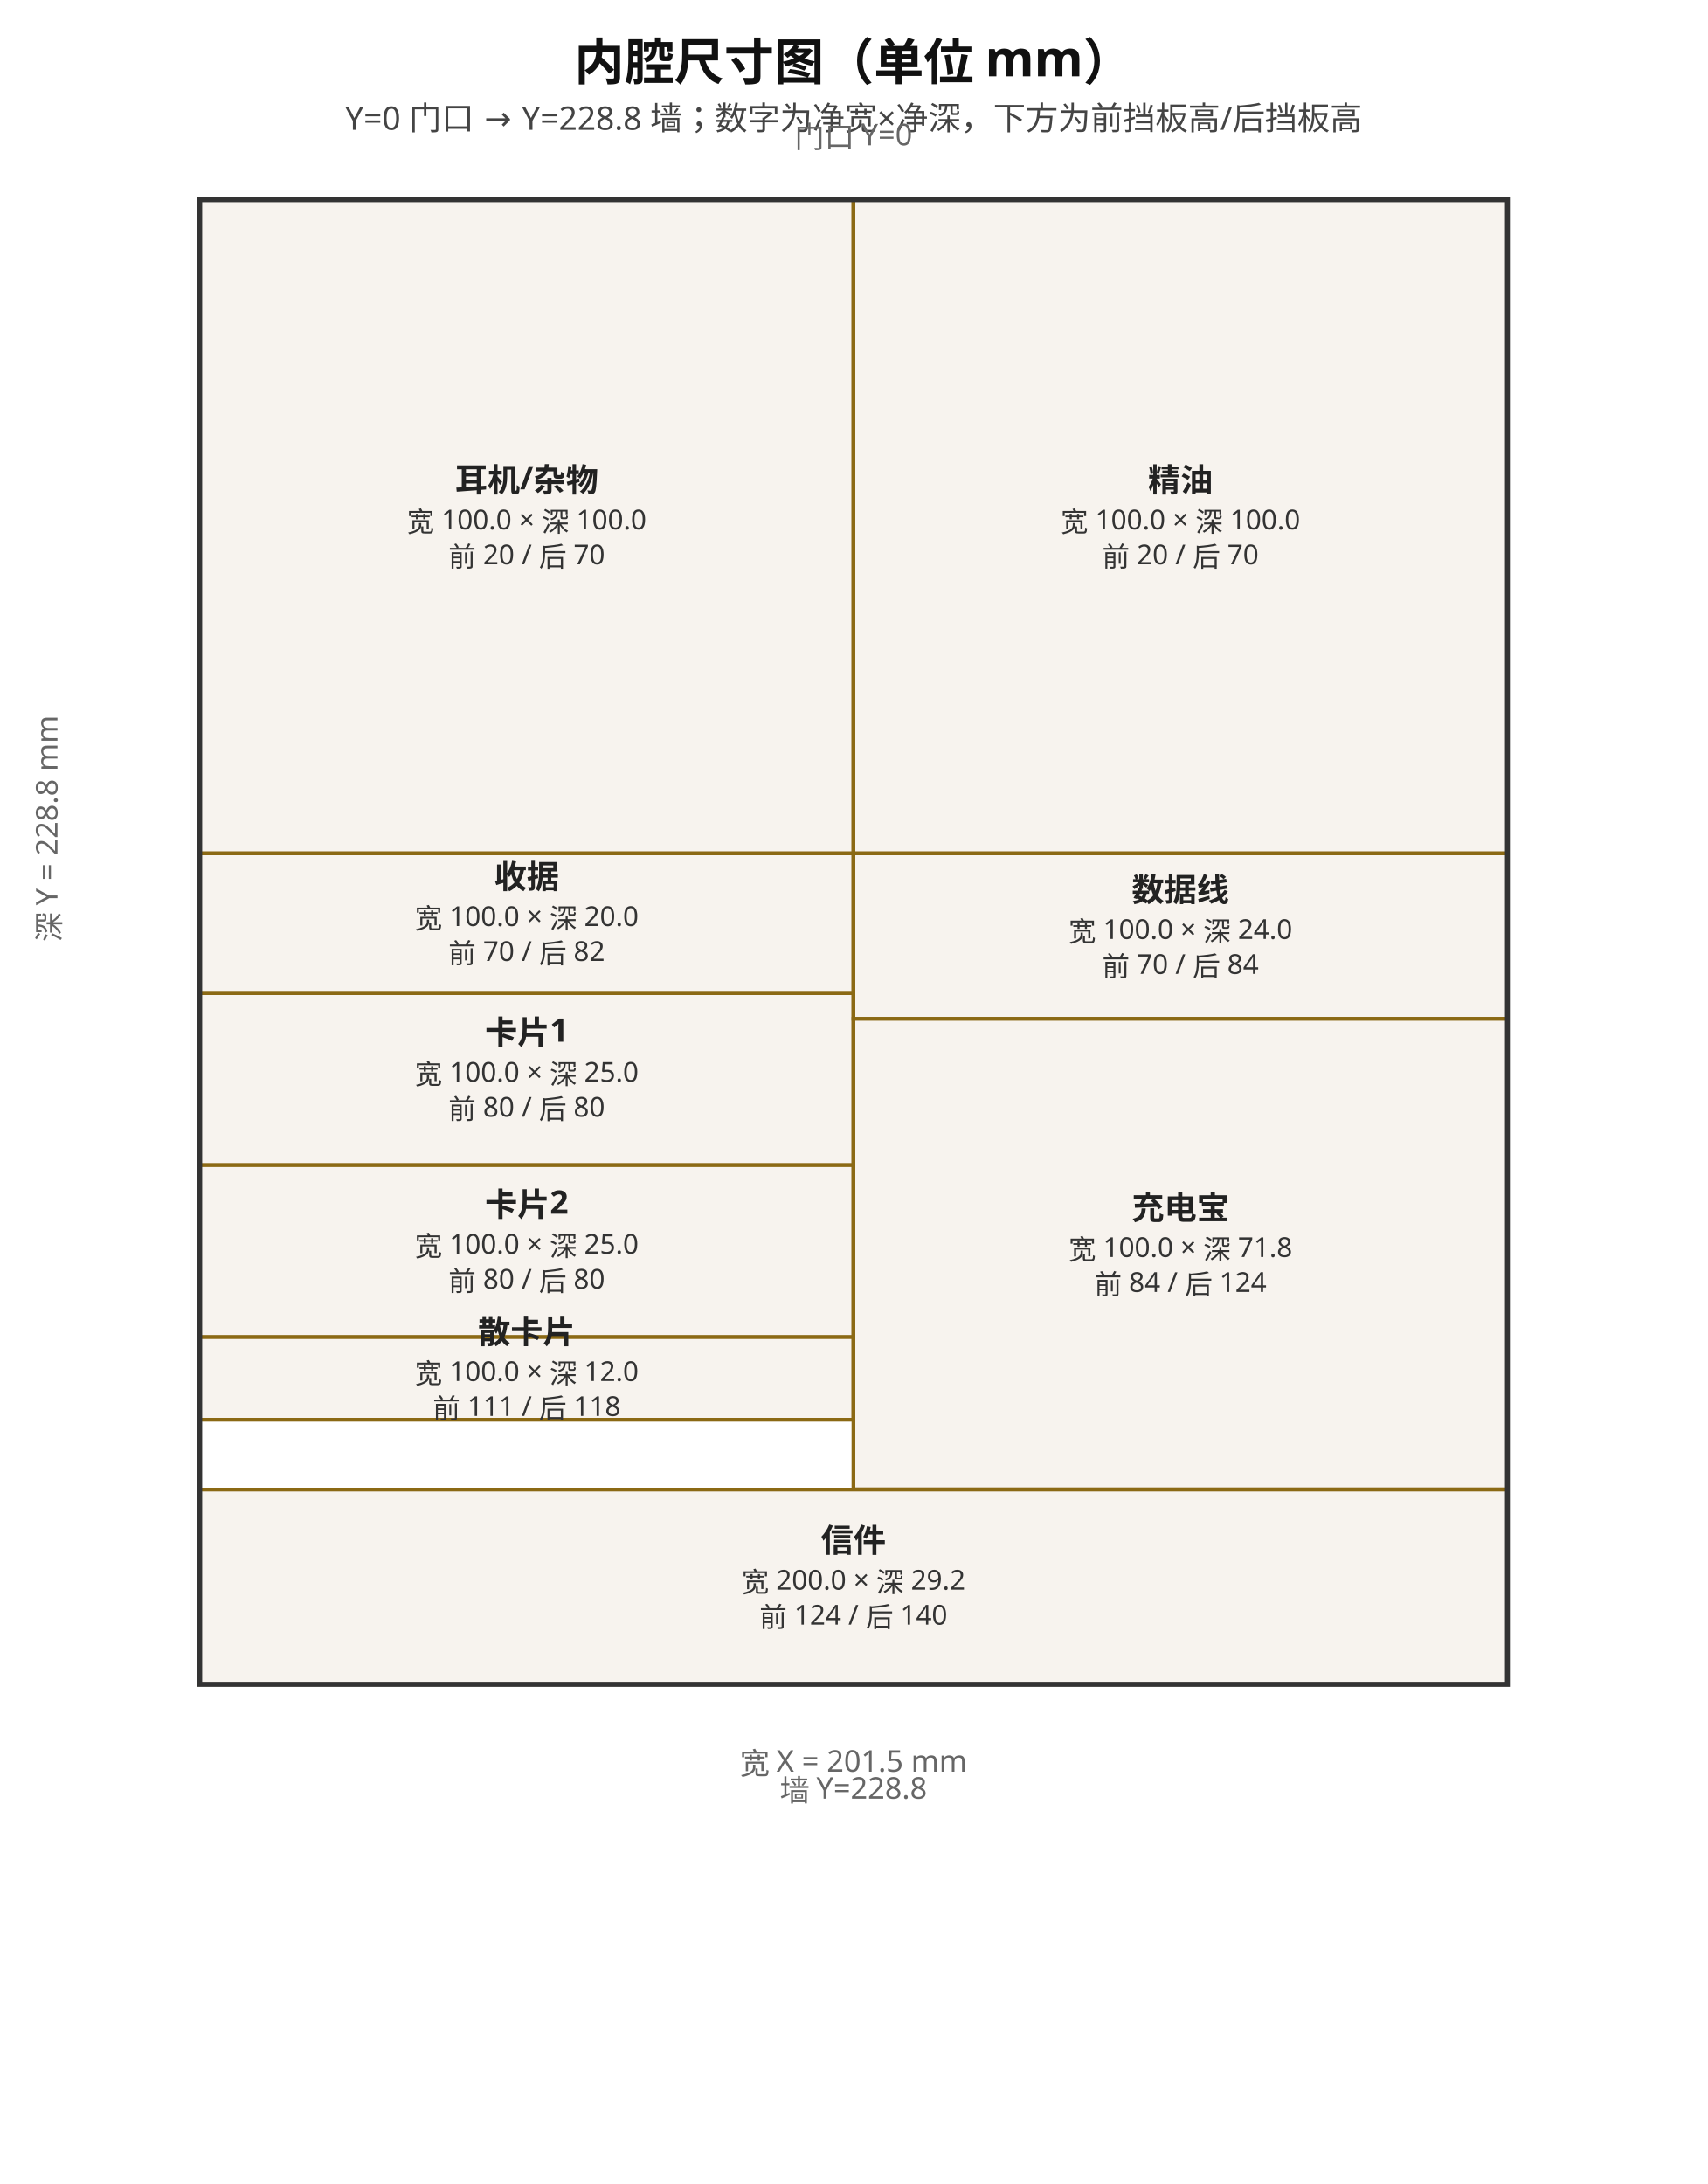
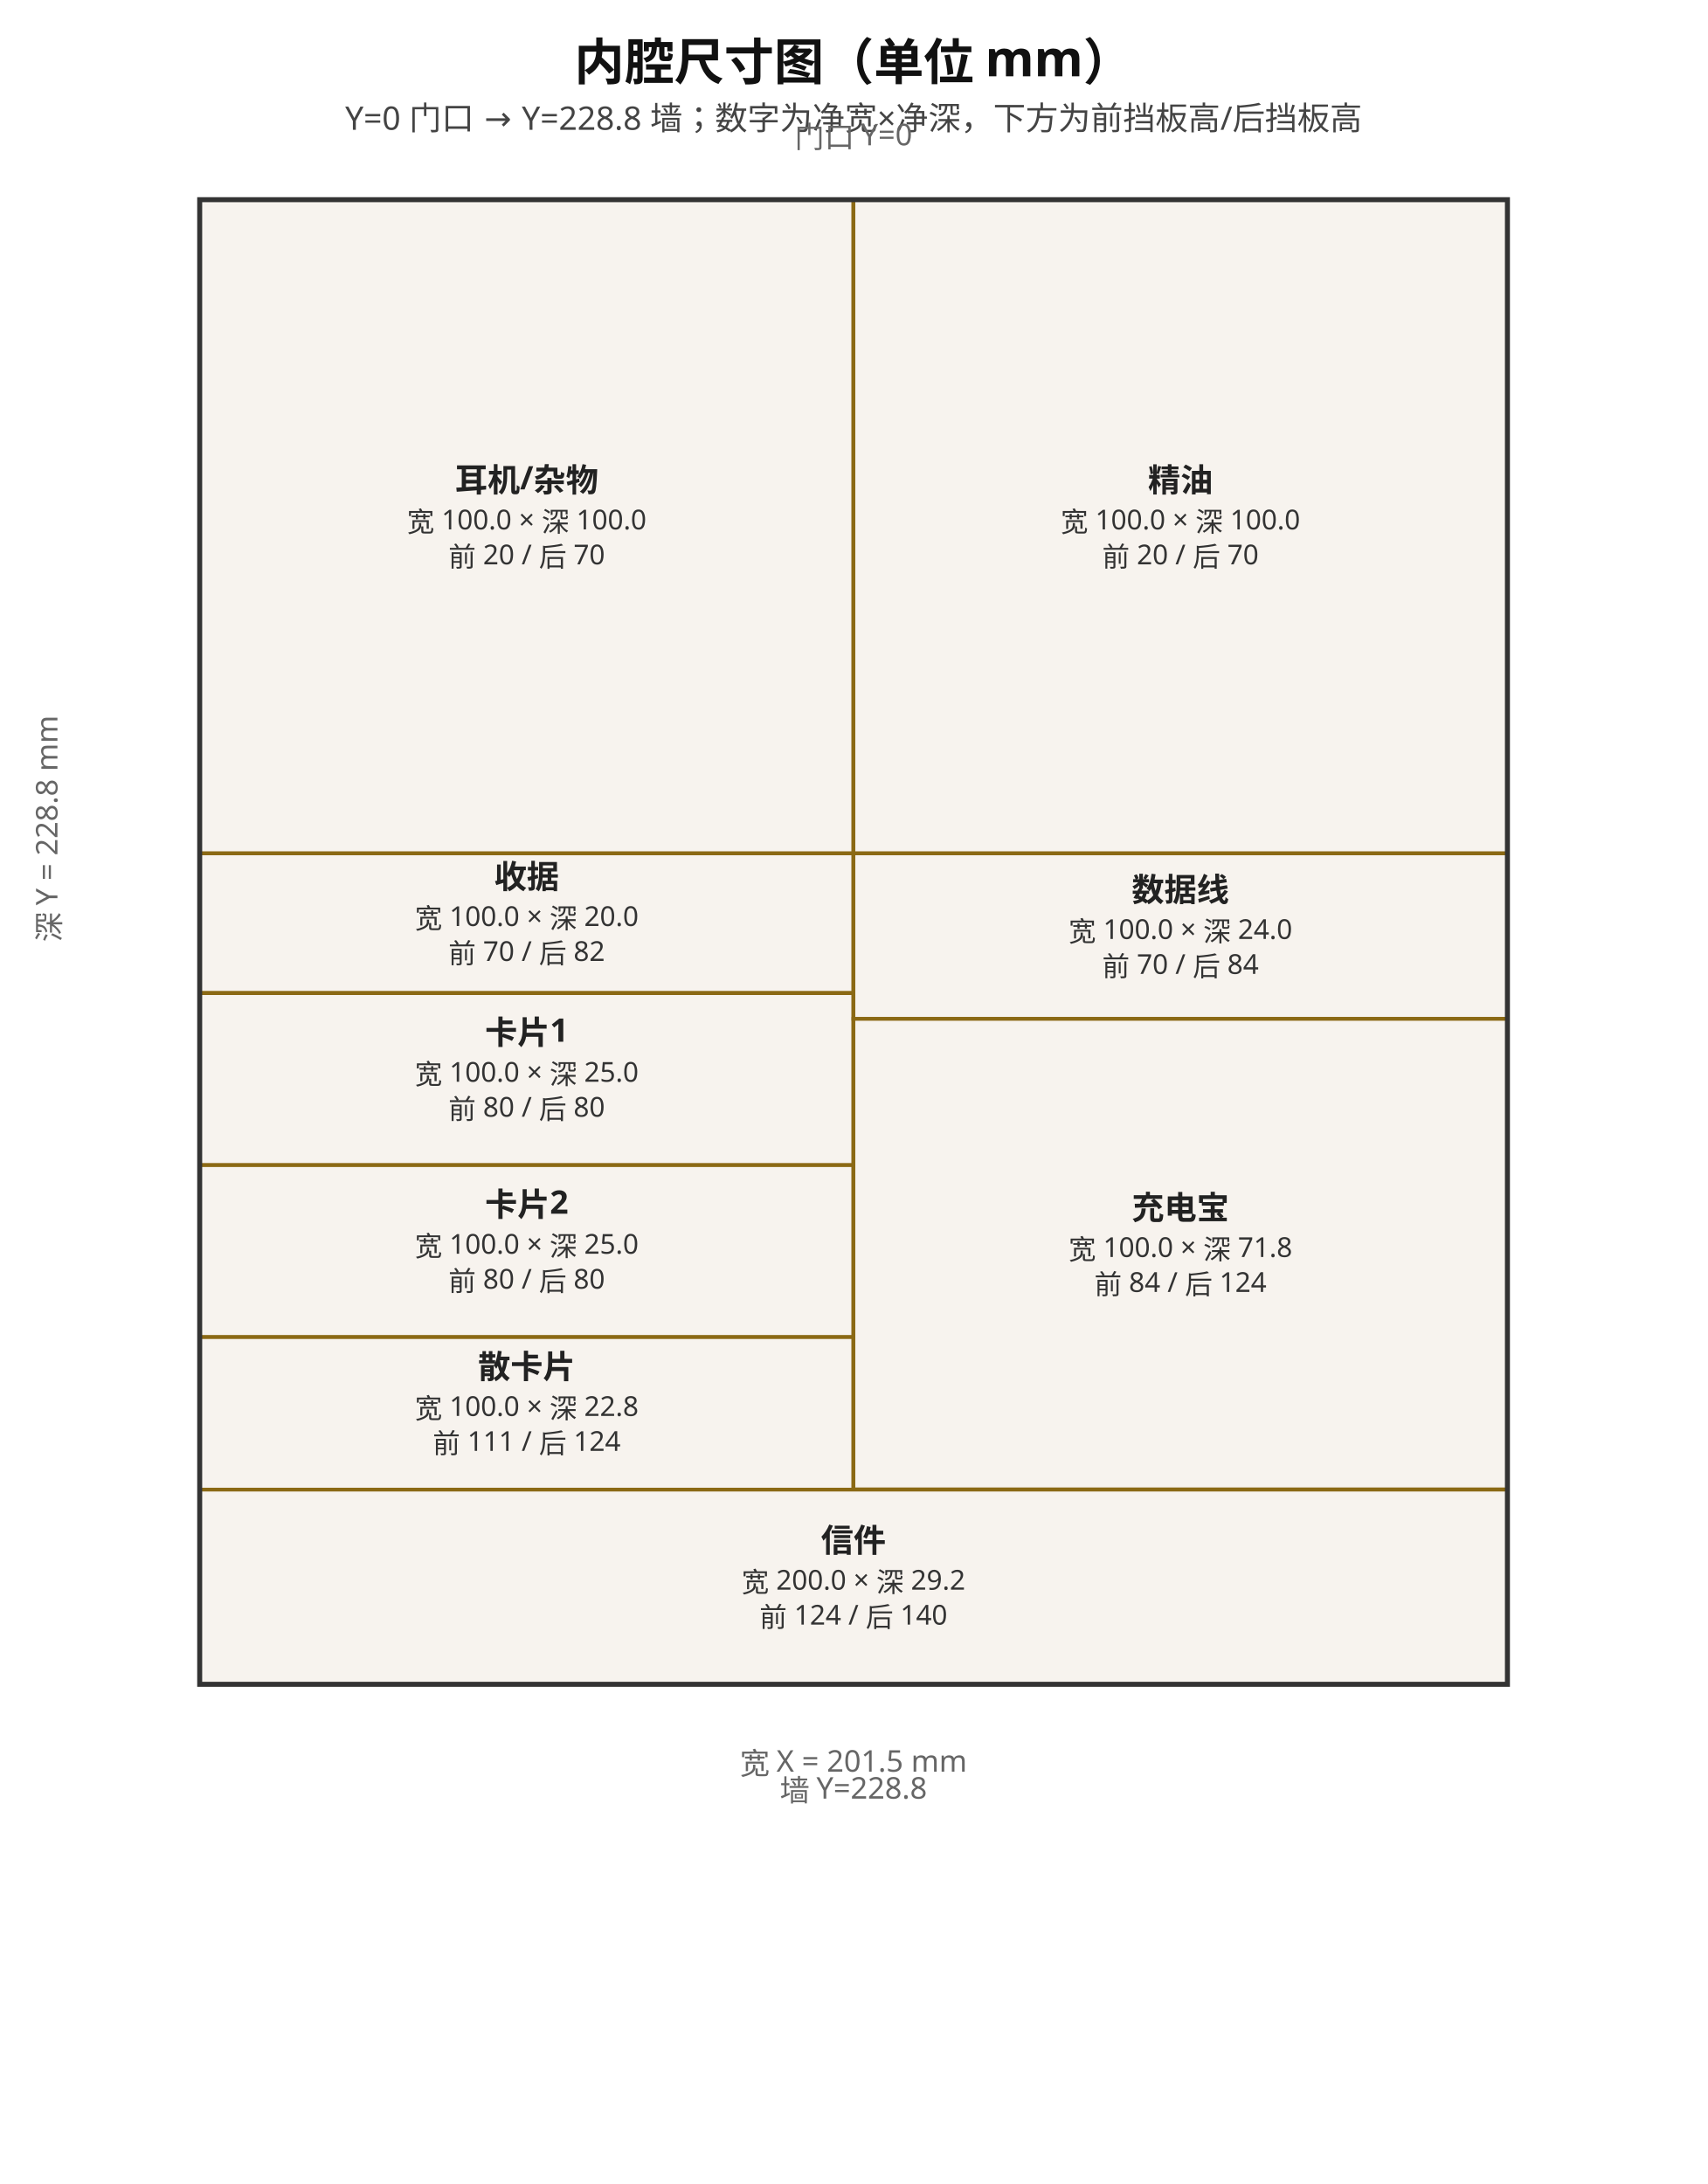
<svg xmlns="http://www.w3.org/2000/svg" width="684" height="875" viewBox="0 0 684 875">
  <style>
  .title { font: bold 20px sans-serif; fill: #111; }
  .subtitle { font: 13px sans-serif; fill: #444; }
  .cell { fill: #f7f3ee; stroke: #8b6914; stroke-width: 1.5; }
  .label { font: bold 13px sans-serif; fill: #222; }
  .dim { font: 11px sans-serif; fill: #333; }
  .axis { font: 12px sans-serif; fill: #666; }
  .arrow { stroke: #666; stroke-width: 1; marker-end: url(#arr); }
</style>
  <defs>
    <marker id="arr" markerWidth="8" markerHeight="8" refX="6" refY="3" orient="auto">
      <path d="M0,0 L6,3 L0,6 Z" fill="#666" />
    </marker>
  </defs>
  <text x="342" y="32" text-anchor="middle" class="title">内腔尺寸图（单位 mm）</text>
  <text x="342" y="52" text-anchor="middle" class="subtitle">Y=0 门口 → Y=228.8 墙；数字为净宽×净深，下方为前挡板高/后挡板高</text>
  <rect class="cell" x="80.0" y="80.0" width="261.9" height="261.9" />
  <text x="211.0" y="197.0" text-anchor="middle" class="label">耳机/杂物</text>
  <text x="211.0" y="213.0" text-anchor="middle" class="dim">宽 100.0 × 深 100.0</text>
  <text x="211.0" y="227.0" text-anchor="middle" class="dim">前 20 / 后 70</text>
  <rect class="cell" x="341.9" y="80.0" width="261.9" height="261.9" />
  <text x="472.9" y="197.0" text-anchor="middle" class="label">精油</text>
  <text x="472.9" y="213.0" text-anchor="middle" class="dim">宽 100.0 × 深 100.0</text>
  <text x="472.9" y="227.0" text-anchor="middle" class="dim">前 20 / 后 70</text>
  <rect class="cell" x="80.0" y="341.9" width="261.9" height="55.9" />
  <text x="211.0" y="355.9" text-anchor="middle" class="label">收据</text>
  <text x="211.0" y="371.9" text-anchor="middle" class="dim">宽 100.0 × 深 20.0</text>
  <text x="211.0" y="385.9" text-anchor="middle" class="dim">前 70 / 后 82</text>
  <rect class="cell" x="80.0" y="397.9" width="261.9" height="68.9" />
  <text x="211.0" y="418.3" text-anchor="middle" class="label">卡片1</text>
  <text x="211.0" y="434.3" text-anchor="middle" class="dim">宽 100.0 × 深 25.0</text>
  <text x="211.0" y="448.3" text-anchor="middle" class="dim">前 80 / 后 80</text>
  <rect class="cell" x="80.0" y="466.8" width="261.9" height="68.9" />
  <text x="211.0" y="487.2" text-anchor="middle" class="label">卡片2</text>
  <text x="211.0" y="503.2" text-anchor="middle" class="dim">宽 100.0 × 深 25.0</text>
  <text x="211.0" y="517.2" text-anchor="middle" class="dim">前 80 / 后 80</text>
-   <rect class="cell" x="80.0" y="535.7" width="261.9" height="33.1" />
-   <text x="211.0" y="538.2" text-anchor="middle" class="label">散卡片</text>
-   <text x="211.0" y="554.2" text-anchor="middle" class="dim">宽 100.0 × 深 12.0</text>
-   <text x="211.0" y="568.2" text-anchor="middle" class="dim">前 111 / 后 118</text>
+   <rect class="cell" x="80.0" y="535.7" width="261.9" height="61.1" />
+   <text x="211.0" y="552.2" text-anchor="middle" class="label">散卡片</text>
+   <text x="211.0" y="568.2" text-anchor="middle" class="dim">宽 100.0 × 深 22.8</text>
+   <text x="211.0" y="582.2" text-anchor="middle" class="dim">前 111 / 后 124</text>
  <rect class="cell" x="341.9" y="341.9" width="261.9" height="66.3" />
  <text x="472.9" y="361.1" text-anchor="middle" class="label">数据线</text>
  <text x="472.9" y="377.1" text-anchor="middle" class="dim">宽 100.0 × 深 24.0</text>
  <text x="472.9" y="391.1" text-anchor="middle" class="dim">前 70 / 后 84</text>
  <rect class="cell" x="341.9" y="408.2" width="261.9" height="188.5" />
  <text x="472.9" y="488.5" text-anchor="middle" class="label">充电宝</text>
  <text x="472.9" y="504.5" text-anchor="middle" class="dim">宽 100.0 × 深 71.8</text>
  <text x="472.9" y="518.5" text-anchor="middle" class="dim">前 84 / 后 124</text>
  <rect class="cell" x="80.0" y="596.8" width="523.9" height="78.0" />
  <text x="341.9" y="621.8" text-anchor="middle" class="label">信件</text>
  <text x="341.9" y="637.8" text-anchor="middle" class="dim">宽 200.0 × 深 29.2</text>
  <text x="341.9" y="651.8" text-anchor="middle" class="dim">前 124 / 后 140</text>
  <rect fill="none" stroke="#333" stroke-width="2" x="80.0" y="80.0" width="523.9" height="594.8" />
  <text x="341.9" y="710.8" text-anchor="middle" class="axis">宽 X = 201.5 mm</text>
  <text x="24" y="377.4" class="axis" transform="rotate(-90 24 377.4)">深 Y = 228.8 mm</text>
  <text x="341.9" y="59.2" text-anchor="middle" class="axis">门口 Y=0</text>
  <text x="341.9" y="721.6" text-anchor="middle" class="axis">墙 Y=228.8</text>
</svg>
